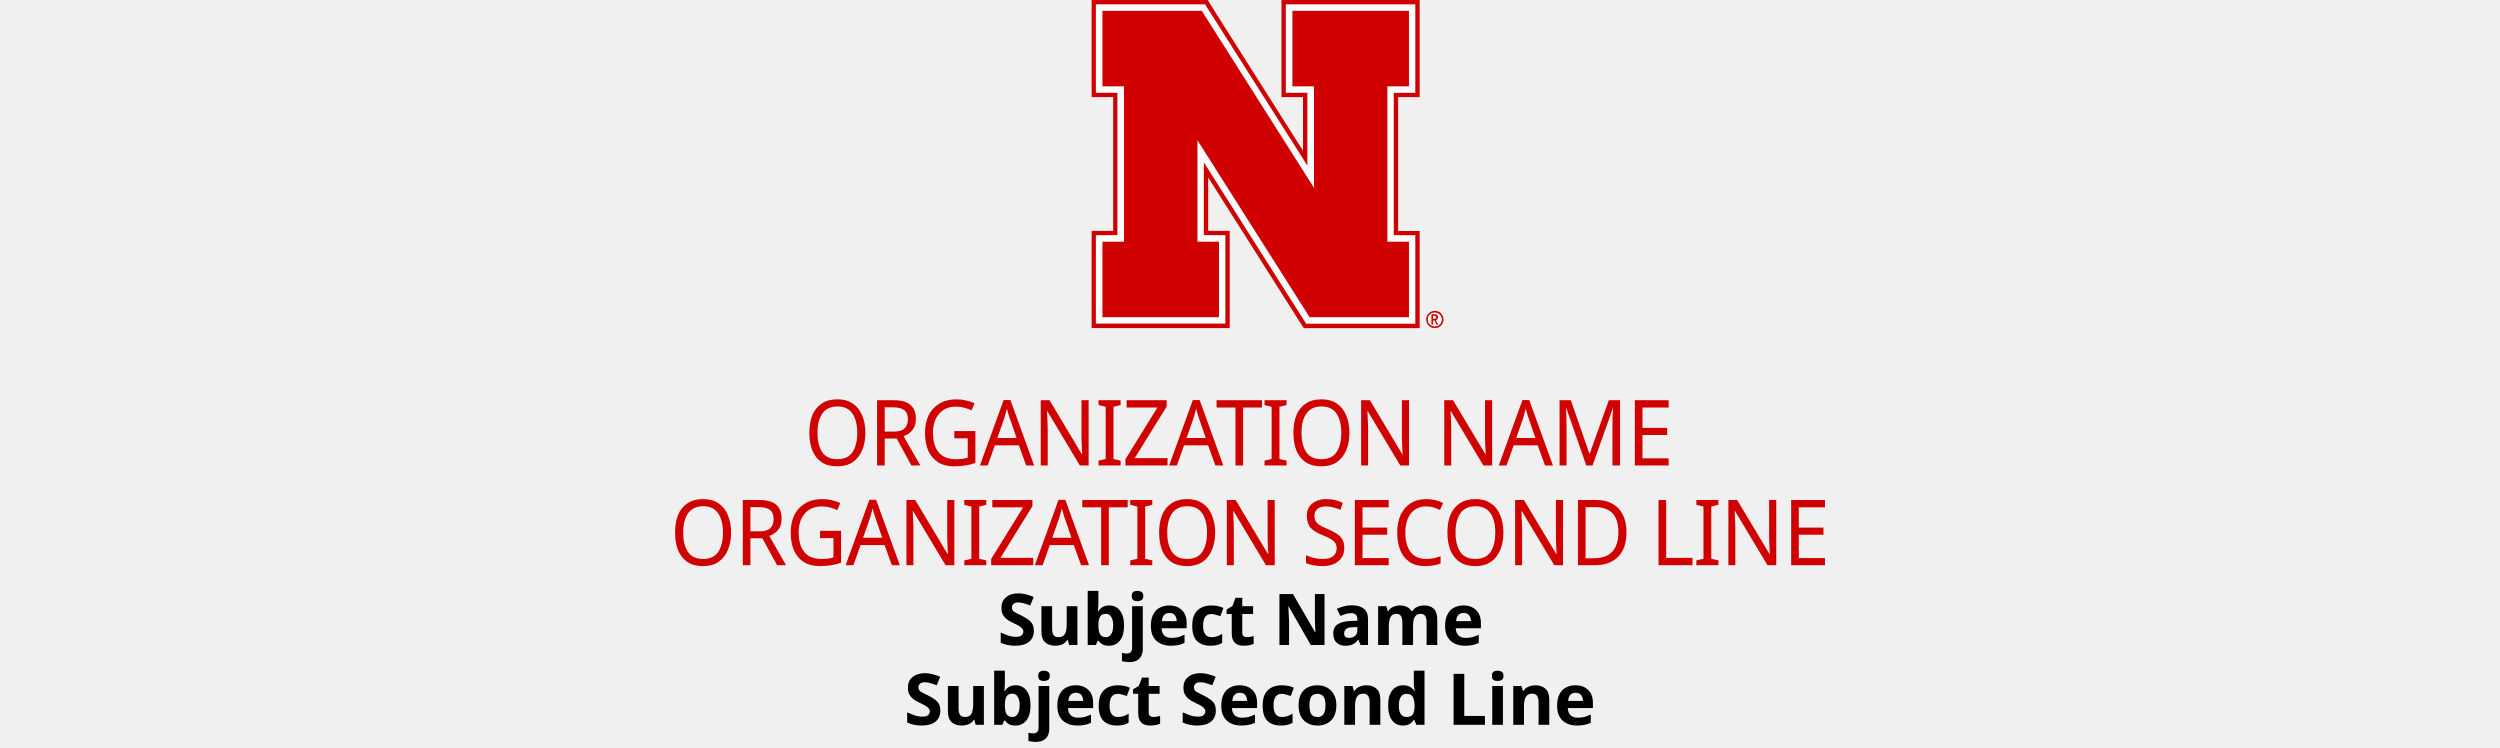
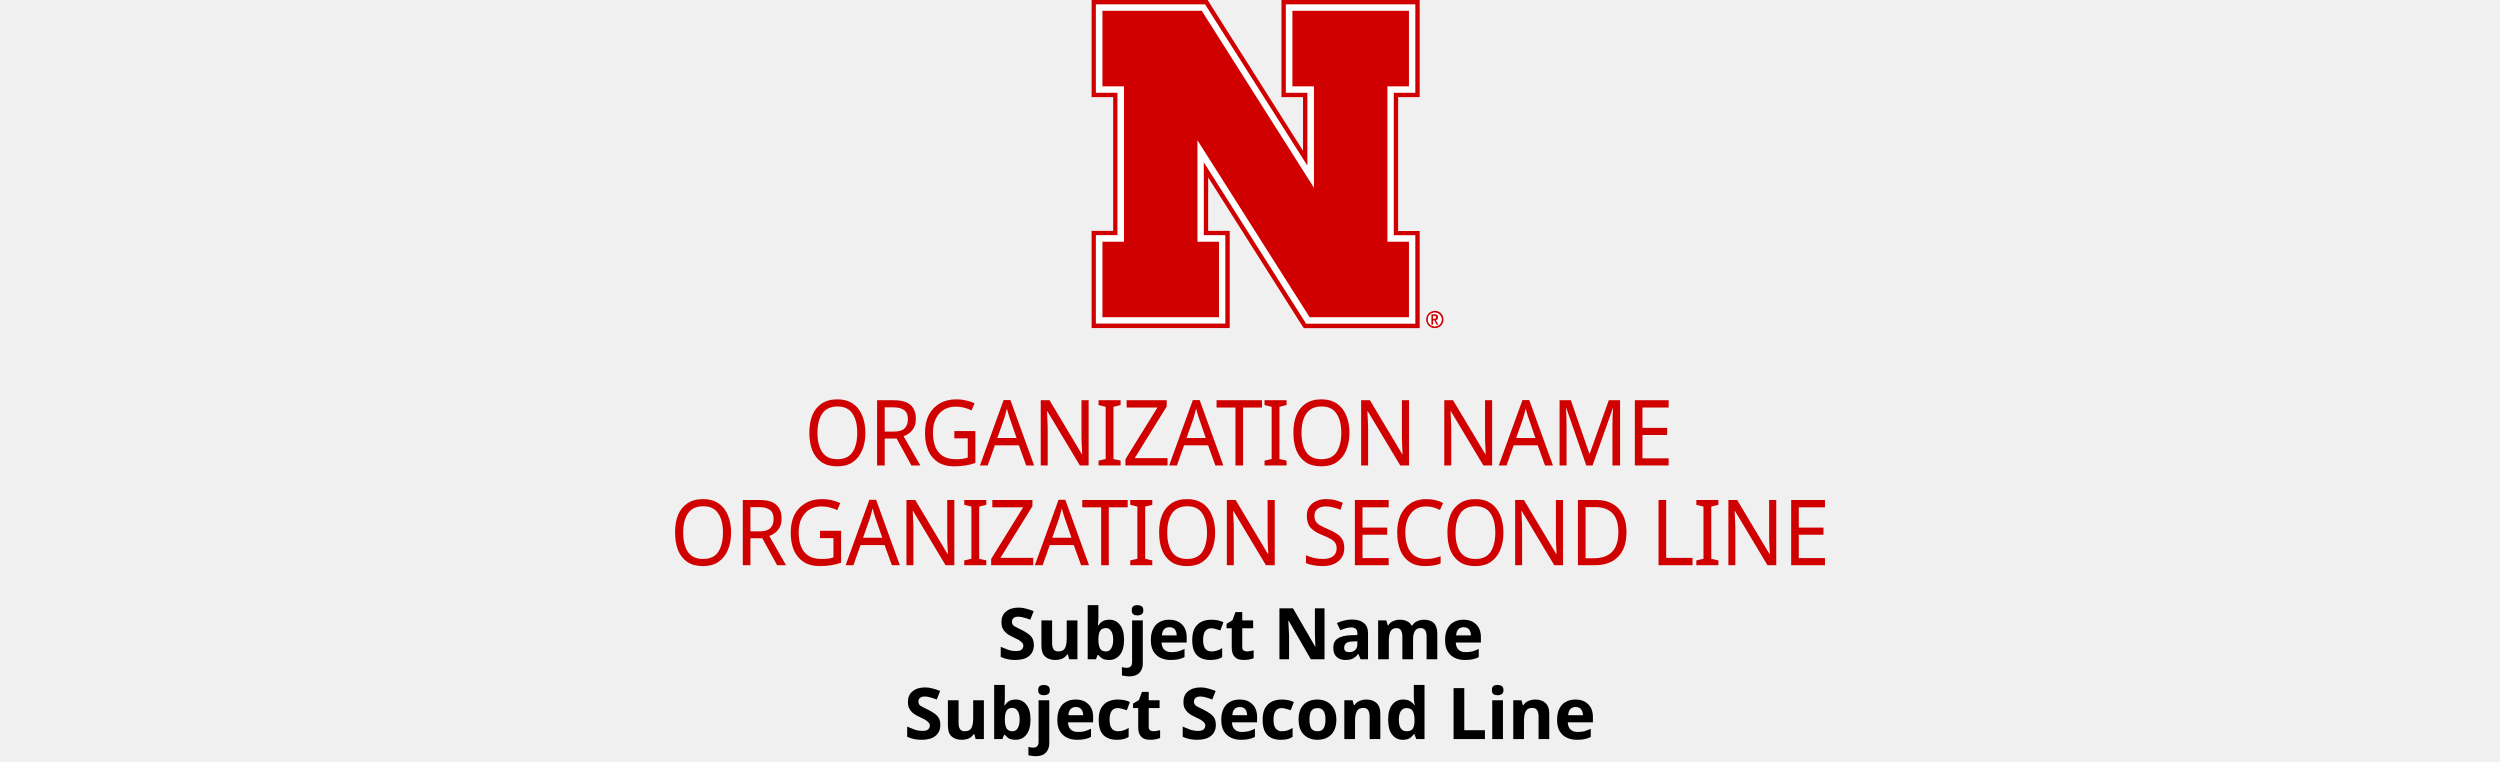
- <svg xmlns="http://www.w3.org/2000/svg" data-name="v_org_2_subject_2" viewBox="0 0 219.26 65.53">
+ <svg xmlns="http://www.w3.org/2000/svg" data-name="v_org_2_subject_2" viewBox="0 0 219.26 66.78">
  <g>
    <path class="n_main_color" d="M125.84,28.62c-.34,0-.61-.26-.61-.6s.27-.6,.61-.6c.32,0,.6,.28,.6,.6s-.27,.6-.6,.6m.02-1.36c-.44,0-.78,.34-.78,.76s.34,.76,.76,.76,.76-.34,.76-.76-.34-.76-.74-.76" fill="#d00000" />
    <path class="n_secondary_color" d="M125.84,28.62c-.34,0-.61-.26-.61-.6s.27-.6,.61-.6c.32,0,.6,.28,.6,.6,0,.34-.27,.6-.6,.6" fill="#fff" />
    <g>
      <path class="n_secondary_color" d="M106.91,21.2v6.62h-10.22v-6.62h1.89V7.57h-1.89V.95h8.71l9.84,15.52V7.57h-1.89V.95h10.22V7.57h-1.89v13.63h1.89v6.62h-8.71l-9.84-15.52v8.9h1.89ZM123.57,.38h-10.79v7.76h1.89v6.38L105.87,.64l-.15-.27h-9.6v7.76h1.89v12.49h-1.89v7.76h11.36v-7.76h-1.89v-6.38l8.8,13.88,.17,.27h9.58v-7.76h-1.89V8.14h1.89V.38h-.57Z" fill="#fff" />
      <polygon class="n_main_color" points="115.24 16.47 105.4 .95 96.69 .95 96.69 7.57 98.58 7.57 98.58 21.2 96.69 21.2 96.69 27.82 106.91 27.82 106.91 21.2 105.02 21.2 105.02 12.3 114.86 27.82 123.57 27.82 123.57 21.2 121.68 21.2 121.68 7.57 123.57 7.57 123.57 .95 113.35 .95 113.35 7.57 115.24 7.57 115.24 16.47" fill="#d00000" />
      <path class="n_main_color" d="M124.13,.95v7.19h-1.89v12.49h1.89v7.76h-9.58l-.17-.27-8.8-13.88v6.38h1.89v7.76h-11.36v-7.76h1.89V8.14h-1.89V.38h9.58l.17,.27,8.8,13.87v-6.38h-1.89V.38h11.36V.95Zm-.57-.95h-11.17V8.52h1.89v4.7L106.19,.44l-.27-.44h-10.18V8.52h1.89v11.73h-1.89v8.52h12.11v-8.52h-1.89v-4.69l8.1,12.78,.29,.44h10.16v-8.52h-1.89V8.52h1.89V0h-.94Zm2.2,27.96h.07c.07-.02,.11-.05,.11-.15,0-.06-.02-.09-.07-.11h-.19v.26h.08Zm-.23-.4h.27c.11,0,.15,0,.21,.04,.07,.04,.11,.11,.11,.21,0,.08-.02,.13-.06,.19-.02,.04-.05,.04-.11,.08h-.02l.21,.4h-.15l-.19-.38h-.11v.38h-.15v-.91Z" fill="#d00000" />
    </g>
  </g>
  <text style="text-align: center;" text-anchor="middle" transform="translate(109.63,0) scale(.93 1)" class="text_main_color" fill="#d00000" font-family="Oswald-Medium, Oswald" font-size="8" letter-spacing="-.02em">
    <tspan class="org_first_line" x="0" y="40.82">ORGANIZATION NAME</tspan>
    <tspan class="org_second_line" x="0" y="49.57">ORGANIZATION SECOND LINE</tspan>
  </text>
-   <text style="text-align: center;" text-anchor="middle" transform="translate(109.63,0)" class="text_secondary_color" fill="#000" font-family="SourceSerif4-SemiboldIt, 'Source Serif 4'" font-size="6.25" font-weight="700" letter-spacing="-0.01em">
-     <tspan class="subject_first_line" x="0" y="56.57">Subject Name</tspan>
-     <tspan class="subject_second_line" x="0" y="63.57">Subject Second Line</tspan>
+   <text style="text-align: center;" text-anchor="middle" transform="translate(109.63,0)" class="text_secondary_color" fill="#000" font-family="SourceSerif4-SemiboldIt, 'Source Serif 4'" font-size="6.25" font-weight="700" letter-spacing="-.01em">
+     <tspan class="subject_first_line" x="0" y="57.82">Subject Name</tspan>
+     <tspan class="subject_second_line" x="0" y="64.82">Subject Second Line</tspan>
  </text>
</svg>
